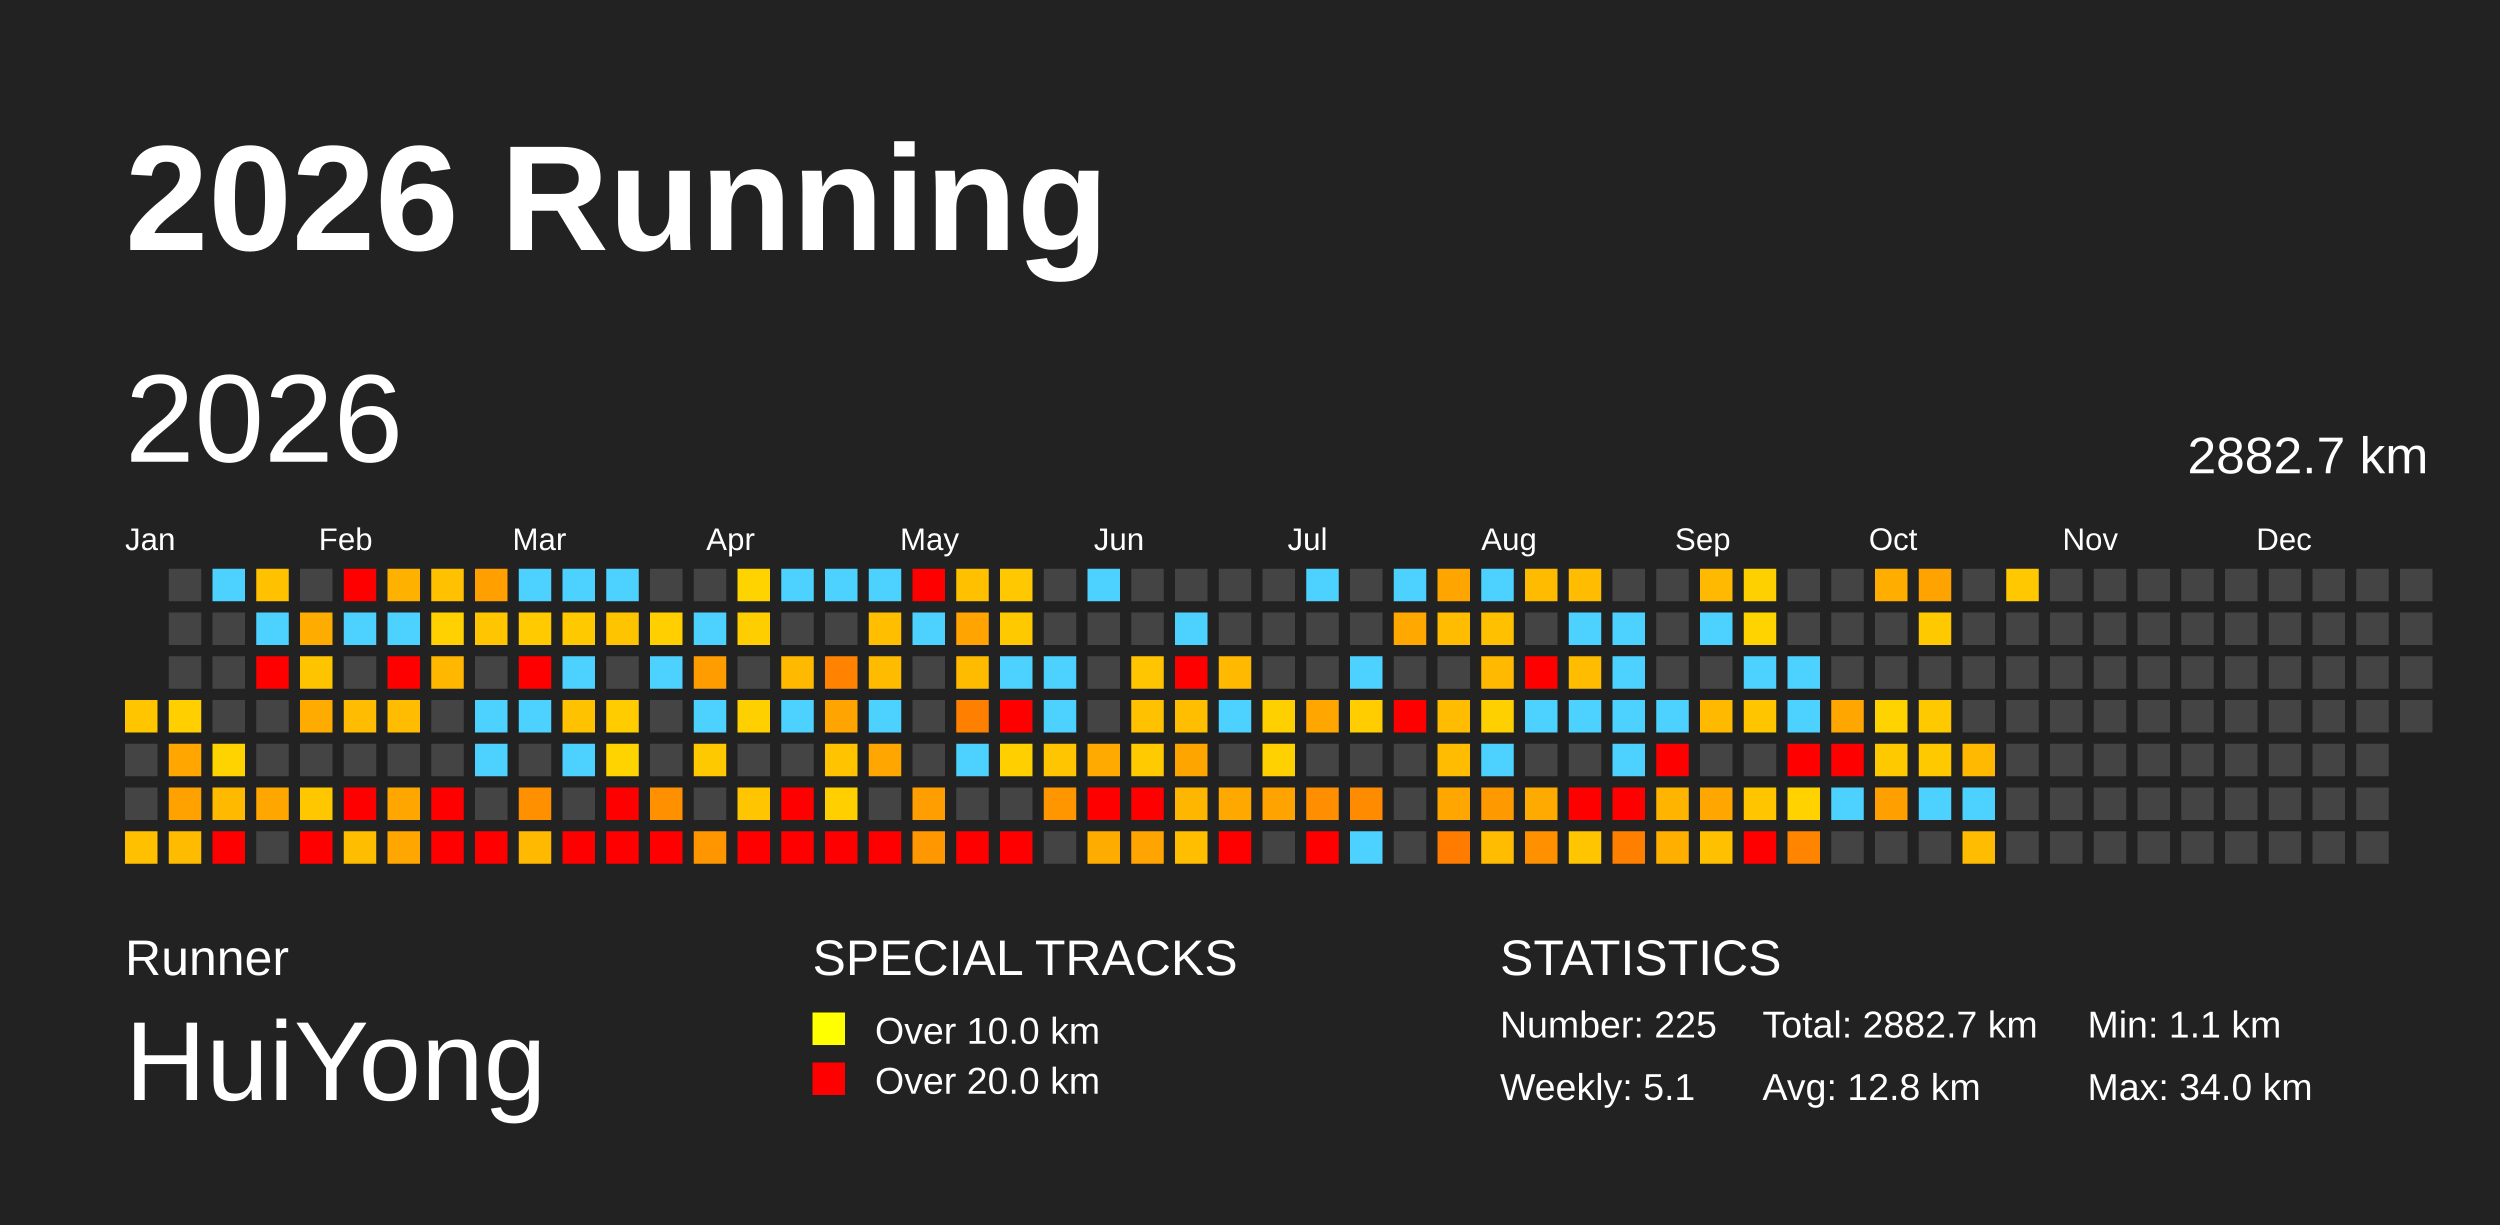
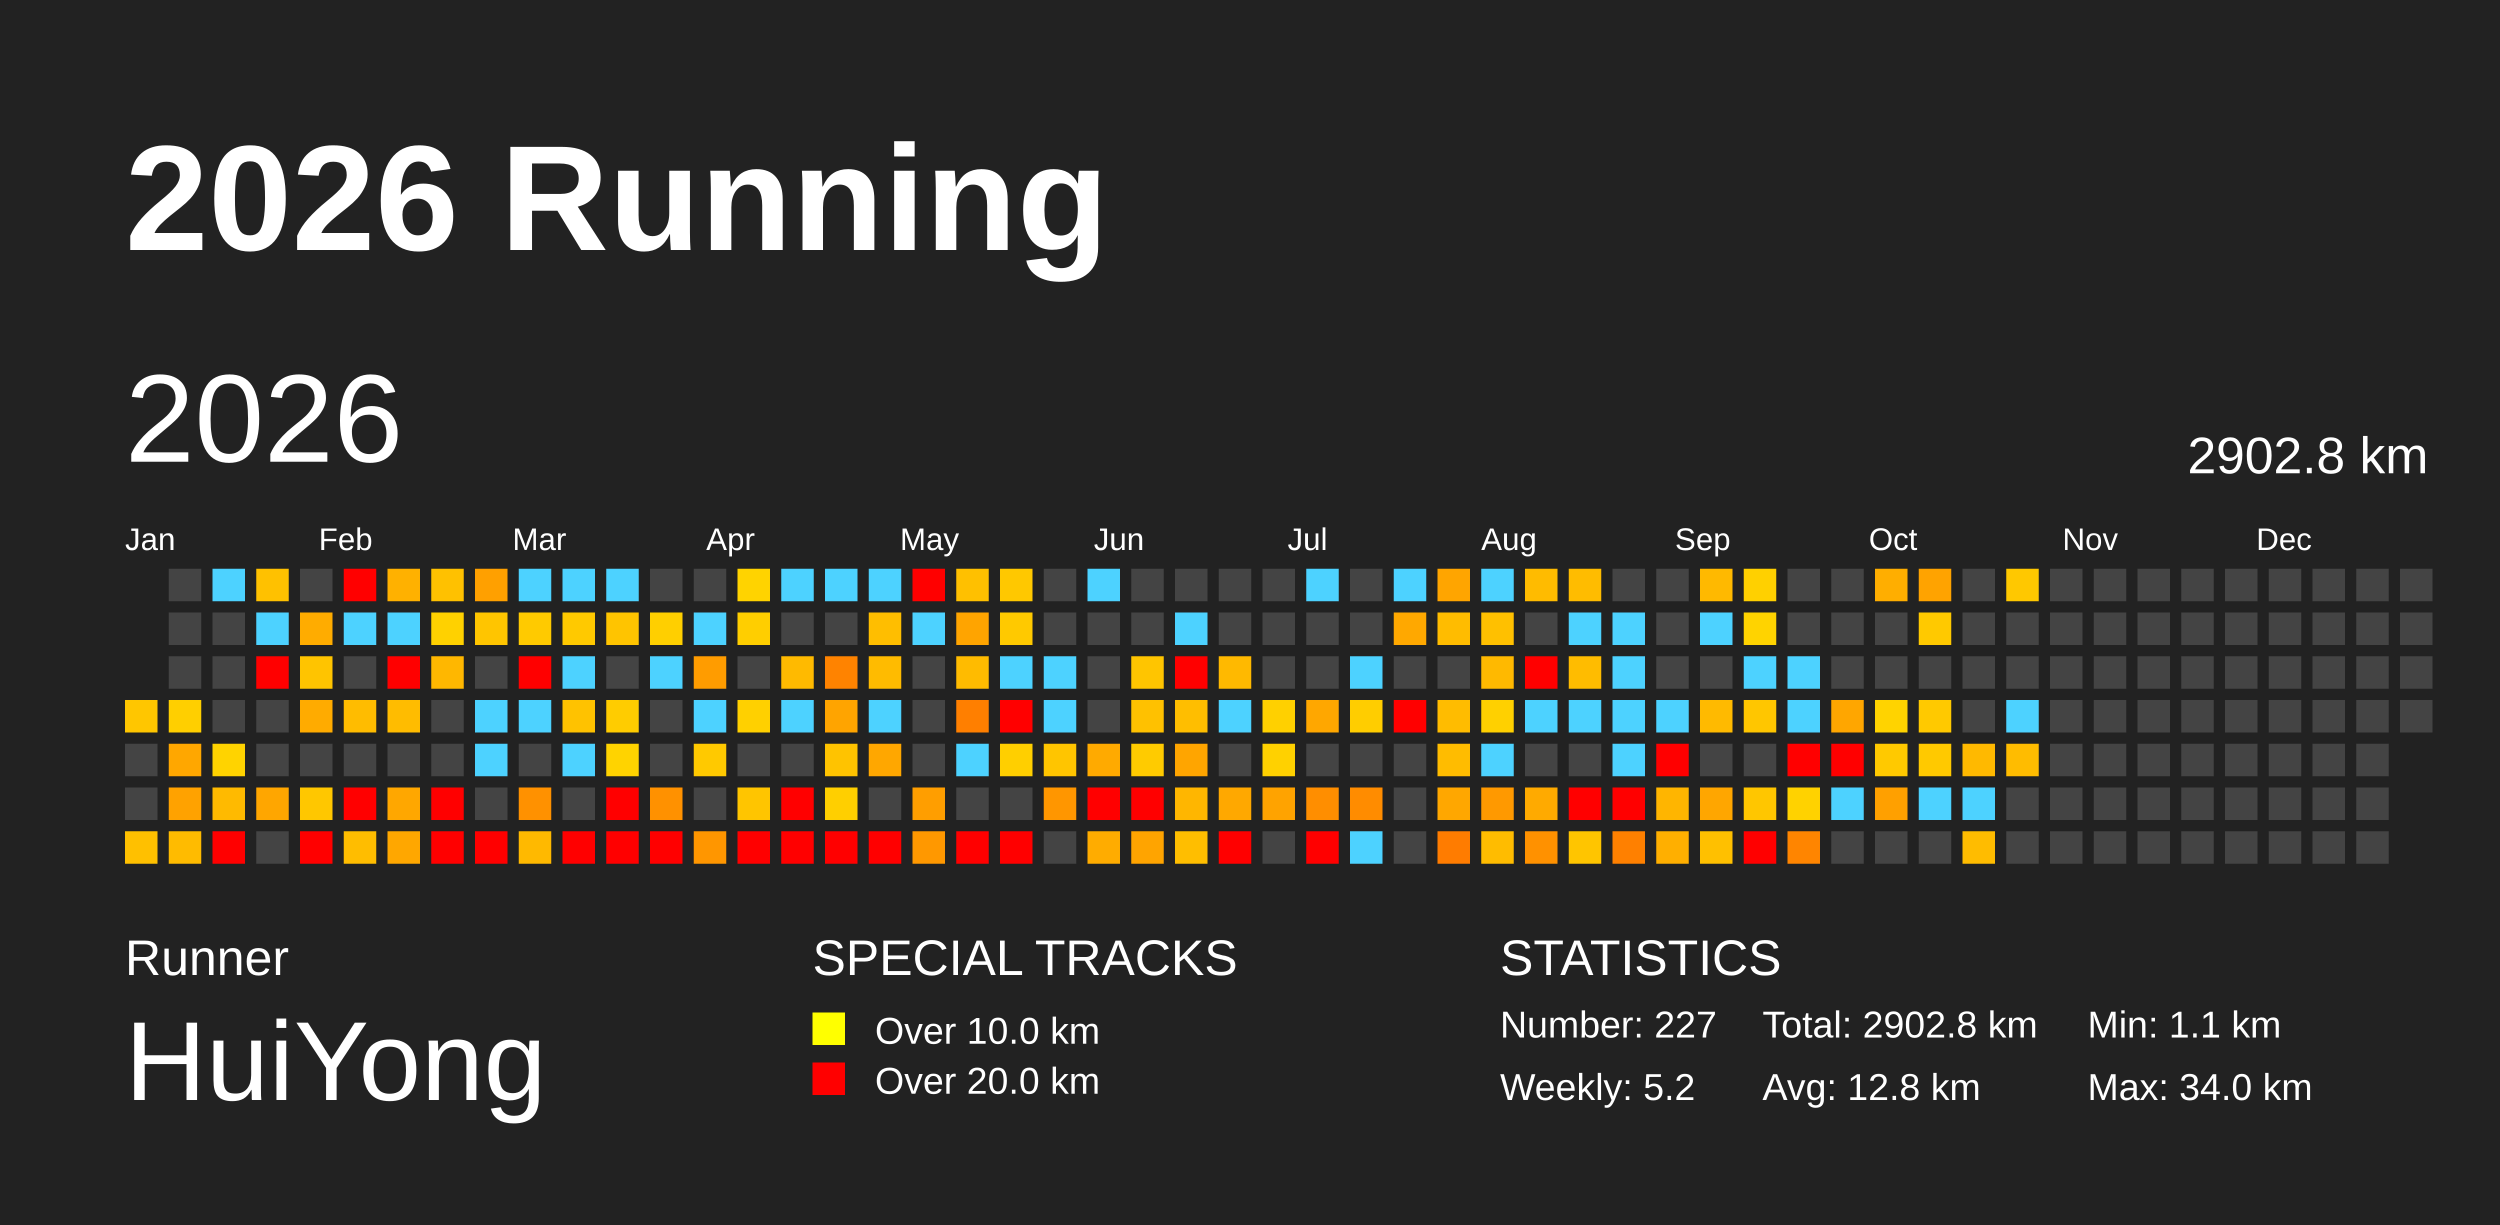
<svg xmlns="http://www.w3.org/2000/svg" baseProfile="full" height="98mm" version="1.1" viewBox="0,0,200,98" width="200mm">
  <defs />
  <rect fill="#222222" height="98" width="200" x="0" y="0" />
  <text fill="#FFFFFF" style="font-size:12px; font-family:Arial; font-weight:bold;" x="10" y="20">2026 Running</text>
  <text fill="#FFFFFF" style="font-size:4px; font-family:Arial" x="10" y="78">Runner</text>
  <text fill="#FFFFFF" style="font-size:9px; font-family:Arial" x="10" y="88">HuiYong</text>
  <text fill="#FFFFFF" style="font-size:4px; font-family:Arial" x="65" y="78">SPECIAL TRACKS</text>
  <rect fill="yellow" height="2.6" width="2.6" x="65" y="81" />
  <text fill="#FFFFFF" style="font-size:3px; font-family:Arial" x="70" y="83.5">Over 10.0 km</text>
  <rect fill="red" height="2.6" width="2.6" x="65" y="85" />
  <text fill="#FFFFFF" style="font-size:3px; font-family:Arial" x="70" y="87.5">Over 20.0 km</text>
  <text fill="#FFFFFF" style="font-size:4px; font-family:Arial" x="120" y="78">STATISTICS</text>
-   <text fill="#FFFFFF" style="font-size:3px; font-family:Arial" x="120" y="83">Number: 225</text>
-   <text fill="#FFFFFF" style="font-size:3px; font-family:Arial" x="120" y="88">Weekly: 5.1</text>
-   <text fill="#FFFFFF" style="font-size:3px; font-family:Arial" x="141" y="83">Total: 2882.7 km</text>
+   <text fill="#FFFFFF" style="font-size:3px; font-family:Arial" x="120" y="83">Number: 227</text>
+   <text fill="#FFFFFF" style="font-size:3px; font-family:Arial" x="120" y="88">Weekly: 5.2</text>
+   <text fill="#FFFFFF" style="font-size:3px; font-family:Arial" x="141" y="83">Total: 2902.8 km</text>
  <text fill="#FFFFFF" style="font-size:3px; font-family:Arial" x="141" y="88">Avg: 12.8 km</text>
  <text fill="#FFFFFF" style="font-size:3px; font-family:Arial" x="167" y="83">Min: 1.1 km</text>
  <text fill="#FFFFFF" style="font-size:3px; font-family:Arial" x="167" y="88">Max: 34.0 km</text>
  <text dominant-baseline="hanging" fill="#FFFFFF" style="font-size:10.0px; font-family:Arial;" x="10" y="30">2026</text>
-   <text dominant-baseline="hanging" fill="#FFFFFF" style="font-size:4.125px; font-family:Arial;" x="175" y="35">2882.7 km</text>
+   <text dominant-baseline="hanging" fill="#FFFFFF" style="font-size:4.125px; font-family:Arial;" x="175" y="35">2902.8 km</text>
  <text fill="#FFFFFF" style="font-size:2.5px; font-family:Arial" x="10.0" y="44">Jan</text>
  <text fill="#FFFFFF" style="font-size:2.5px; font-family:Arial" x="25.5" y="44">Feb</text>
  <text fill="#FFFFFF" style="font-size:2.5px; font-family:Arial" x="41.0" y="44">Mar</text>
  <text fill="#FFFFFF" style="font-size:2.5px; font-family:Arial" x="56.5" y="44">Apr</text>
  <text fill="#FFFFFF" style="font-size:2.5px; font-family:Arial" x="72.0" y="44">May</text>
  <text fill="#FFFFFF" style="font-size:2.5px; font-family:Arial" x="87.5" y="44">Jun</text>
  <text fill="#FFFFFF" style="font-size:2.5px; font-family:Arial" x="103.0" y="44">Jul</text>
  <text fill="#FFFFFF" style="font-size:2.5px; font-family:Arial" x="118.5" y="44">Aug</text>
  <text fill="#FFFFFF" style="font-size:2.5px; font-family:Arial" x="134.0" y="44">Sep</text>
  <text fill="#FFFFFF" style="font-size:2.5px; font-family:Arial" x="149.5" y="44">Oct</text>
  <text fill="#FFFFFF" style="font-size:2.5px; font-family:Arial" x="165.0" y="44">Nov</text>
  <text fill="#FFFFFF" style="font-size:2.5px; font-family:Arial" x="180.5" y="44">Dec</text>
  <rect fill="#ffc600" height="2.6" width="2.6" x="10.0" y="56.0" />
  <rect fill="#444444" height="2.6" width="2.6" x="10.0" y="59.5" />
  <rect fill="#444444" height="2.6" width="2.6" x="10.0" y="63.0" />
  <rect fill="#ffc000" height="2.6" width="2.6" x="10.0" y="66.5" />
  <rect fill="#444444" height="2.6" width="2.6" x="13.5" y="45.5" />
  <rect fill="#444444" height="2.6" width="2.6" x="13.5" y="49.0" />
  <rect fill="#444444" height="2.6" width="2.6" x="13.5" y="52.5" />
  <rect fill="#ffcf00" height="2.6" width="2.6" x="13.5" y="56.0" />
  <rect fill="#ffa700" height="2.6" width="2.6" x="13.5" y="59.5" />
  <rect fill="#ffa200" height="2.6" width="2.6" x="13.5" y="63.0" />
  <rect fill="#ffbb00" height="2.6" width="2.6" x="13.5" y="66.5" />
  <rect fill="#4dd2ff" height="2.6" width="2.6" x="17.0" y="45.5" />
  <rect fill="#444444" height="2.6" width="2.6" x="17.0" y="49.0" />
  <rect fill="#444444" height="2.6" width="2.6" x="17.0" y="52.5" />
  <rect fill="#444444" height="2.6" width="2.6" x="17.0" y="56.0" />
  <rect fill="#ffd300" height="2.6" width="2.6" x="17.0" y="59.5" />
  <rect fill="#ffba00" height="2.6" width="2.6" x="17.0" y="63.0" />
  <rect fill="red" height="2.6" width="2.6" x="17.0" y="66.5" />
  <rect fill="#ffc100" height="2.6" width="2.6" x="20.5" y="45.5" />
  <rect fill="#4dd2ff" height="2.6" width="2.6" x="20.5" y="49.0" />
  <rect fill="red" height="2.6" width="2.6" x="20.5" y="52.5" />
  <rect fill="#444444" height="2.6" width="2.6" x="20.5" y="56.0" />
  <rect fill="#444444" height="2.6" width="2.6" x="20.5" y="59.5" />
  <rect fill="#ffa600" height="2.6" width="2.6" x="20.5" y="63.0" />
  <rect fill="#444444" height="2.6" width="2.6" x="20.5" y="66.5" />
  <rect fill="#444444" height="2.6" width="2.6" x="24.0" y="45.5" />
  <rect fill="#ffac00" height="2.6" width="2.6" x="24.0" y="49.0" />
  <rect fill="#ffc400" height="2.6" width="2.6" x="24.0" y="52.5" />
  <rect fill="#ffab00" height="2.6" width="2.6" x="24.0" y="56.0" />
  <rect fill="#444444" height="2.6" width="2.6" x="24.0" y="59.5" />
  <rect fill="#ffc700" height="2.6" width="2.6" x="24.0" y="63.0" />
  <rect fill="red" height="2.6" width="2.6" x="24.0" y="66.5" />
  <rect fill="red" height="2.6" width="2.6" x="27.5" y="45.5" />
  <rect fill="#4dd2ff" height="2.6" width="2.6" x="27.5" y="49.0" />
  <rect fill="#444444" height="2.6" width="2.6" x="27.5" y="52.5" />
  <rect fill="#ffbc00" height="2.6" width="2.6" x="27.5" y="56.0" />
  <rect fill="#444444" height="2.6" width="2.6" x="27.5" y="59.5" />
  <rect fill="red" height="2.6" width="2.6" x="27.5" y="63.0" />
  <rect fill="#ffbd00" height="2.6" width="2.6" x="27.5" y="66.5" />
  <rect fill="#ffb100" height="2.6" width="2.6" x="31.0" y="45.5" />
  <rect fill="#4dd2ff" height="2.6" width="2.6" x="31.0" y="49.0" />
  <rect fill="red" height="2.6" width="2.6" x="31.0" y="52.5" />
  <rect fill="#ffbc00" height="2.6" width="2.6" x="31.0" y="56.0" />
  <rect fill="#444444" height="2.6" width="2.6" x="31.0" y="59.5" />
  <rect fill="#ffa700" height="2.6" width="2.6" x="31.0" y="63.0" />
  <rect fill="#ffa700" height="2.6" width="2.6" x="31.0" y="66.5" />
  <rect fill="#ffc100" height="2.6" width="2.6" x="34.5" y="45.5" />
  <rect fill="#ffd100" height="2.6" width="2.6" x="34.5" y="49.0" />
  <rect fill="#ffb700" height="2.6" width="2.6" x="34.5" y="52.5" />
  <rect fill="#444444" height="2.6" width="2.6" x="34.5" y="56.0" />
  <rect fill="#444444" height="2.6" width="2.6" x="34.5" y="59.5" />
  <rect fill="red" height="2.6" width="2.6" x="34.5" y="63.0" />
  <rect fill="red" height="2.6" width="2.6" x="34.5" y="66.5" />
  <rect fill="#ffa000" height="2.6" width="2.6" x="38.0" y="45.5" />
  <rect fill="#ffc500" height="2.6" width="2.6" x="38.0" y="49.0" />
  <rect fill="#444444" height="2.6" width="2.6" x="38.0" y="52.5" />
  <rect fill="#4dd2ff" height="2.6" width="2.6" x="38.0" y="56.0" />
  <rect fill="#4dd2ff" height="2.6" width="2.6" x="38.0" y="59.5" />
  <rect fill="#444444" height="2.6" width="2.6" x="38.0" y="63.0" />
  <rect fill="red" height="2.6" width="2.6" x="38.0" y="66.5" />
  <rect fill="#4dd2ff" height="2.6" width="2.6" x="41.5" y="45.5" />
  <rect fill="#ffca00" height="2.6" width="2.6" x="41.5" y="49.0" />
  <rect fill="red" height="2.6" width="2.6" x="41.5" y="52.5" />
  <rect fill="#4dd2ff" height="2.6" width="2.6" x="41.5" y="56.0" />
  <rect fill="#444444" height="2.6" width="2.6" x="41.5" y="59.5" />
  <rect fill="#ff9100" height="2.6" width="2.6" x="41.5" y="63.0" />
  <rect fill="#ffb900" height="2.6" width="2.6" x="41.5" y="66.5" />
  <rect fill="#4dd2ff" height="2.6" width="2.6" x="45.0" y="45.5" />
  <rect fill="#ffc900" height="2.6" width="2.6" x="45.0" y="49.0" />
  <rect fill="#4dd2ff" height="2.6" width="2.6" x="45.0" y="52.5" />
  <rect fill="#ffc200" height="2.6" width="2.6" x="45.0" y="56.0" />
  <rect fill="#4dd2ff" height="2.6" width="2.6" x="45.0" y="59.5" />
  <rect fill="#444444" height="2.6" width="2.6" x="45.0" y="63.0" />
  <rect fill="red" height="2.6" width="2.6" x="45.0" y="66.5" />
  <rect fill="#4dd2ff" height="2.6" width="2.6" x="48.5" y="45.5" />
  <rect fill="#ffc400" height="2.6" width="2.6" x="48.5" y="49.0" />
  <rect fill="#444444" height="2.6" width="2.6" x="48.5" y="52.5" />
  <rect fill="#ffcc00" height="2.6" width="2.6" x="48.5" y="56.0" />
  <rect fill="#ffd300" height="2.6" width="2.6" x="48.5" y="59.5" />
  <rect fill="red" height="2.6" width="2.6" x="48.5" y="63.0" />
  <rect fill="red" height="2.6" width="2.6" x="48.5" y="66.5" />
  <rect fill="#444444" height="2.6" width="2.6" x="52.0" y="45.5" />
  <rect fill="#ffcf00" height="2.6" width="2.6" x="52.0" y="49.0" />
  <rect fill="#4dd2ff" height="2.6" width="2.6" x="52.0" y="52.5" />
  <rect fill="#444444" height="2.6" width="2.6" x="52.0" y="56.0" />
  <rect fill="#444444" height="2.6" width="2.6" x="52.0" y="59.5" />
  <rect fill="#ff9100" height="2.6" width="2.6" x="52.0" y="63.0" />
  <rect fill="red" height="2.6" width="2.6" x="52.0" y="66.5" />
  <rect fill="#444444" height="2.6" width="2.6" x="55.5" y="45.5" />
  <rect fill="#4dd2ff" height="2.6" width="2.6" x="55.5" y="49.0" />
  <rect fill="#ff9c00" height="2.6" width="2.6" x="55.5" y="52.5" />
  <rect fill="#4dd2ff" height="2.6" width="2.6" x="55.5" y="56.0" />
  <rect fill="#ffc900" height="2.6" width="2.6" x="55.5" y="59.5" />
  <rect fill="#444444" height="2.6" width="2.6" x="55.5" y="63.0" />
  <rect fill="#ff9600" height="2.6" width="2.6" x="55.5" y="66.5" />
  <rect fill="#ffd300" height="2.6" width="2.6" x="59.0" y="45.5" />
  <rect fill="#ffce00" height="2.6" width="2.6" x="59.0" y="49.0" />
  <rect fill="#444444" height="2.6" width="2.6" x="59.0" y="52.5" />
  <rect fill="#ffd000" height="2.6" width="2.6" x="59.0" y="56.0" />
  <rect fill="#444444" height="2.6" width="2.6" x="59.0" y="59.5" />
  <rect fill="#ffc500" height="2.6" width="2.6" x="59.0" y="63.0" />
  <rect fill="red" height="2.6" width="2.6" x="59.0" y="66.5" />
  <rect fill="#4dd2ff" height="2.6" width="2.6" x="62.5" y="45.5" />
  <rect fill="#444444" height="2.6" width="2.6" x="62.5" y="49.0" />
  <rect fill="#ffba00" height="2.6" width="2.6" x="62.5" y="52.5" />
  <rect fill="#4dd2ff" height="2.6" width="2.6" x="62.5" y="56.0" />
  <rect fill="#444444" height="2.6" width="2.6" x="62.5" y="59.5" />
  <rect fill="red" height="2.6" width="2.6" x="62.5" y="63.0" />
  <rect fill="red" height="2.6" width="2.6" x="62.5" y="66.5" />
  <rect fill="#4dd2ff" height="2.6" width="2.6" x="66.0" y="45.5" />
  <rect fill="#444444" height="2.6" width="2.6" x="66.0" y="49.0" />
  <rect fill="#ff8300" height="2.6" width="2.6" x="66.0" y="52.5" />
  <rect fill="#ffa400" height="2.6" width="2.6" x="66.0" y="56.0" />
  <rect fill="#ffc300" height="2.6" width="2.6" x="66.0" y="59.5" />
  <rect fill="#ffcf00" height="2.6" width="2.6" x="66.0" y="63.0" />
  <rect fill="red" height="2.6" width="2.6" x="66.0" y="66.5" />
  <rect fill="#4dd2ff" height="2.6" width="2.6" x="69.5" y="45.5" />
  <rect fill="#ffbe00" height="2.6" width="2.6" x="69.5" y="49.0" />
  <rect fill="#ffbb00" height="2.6" width="2.6" x="69.5" y="52.5" />
  <rect fill="#4dd2ff" height="2.6" width="2.6" x="69.5" y="56.0" />
  <rect fill="#ffa700" height="2.6" width="2.6" x="69.5" y="59.5" />
  <rect fill="#444444" height="2.6" width="2.6" x="69.5" y="63.0" />
  <rect fill="red" height="2.6" width="2.6" x="69.5" y="66.5" />
  <rect fill="red" height="2.6" width="2.6" x="73.0" y="45.5" />
  <rect fill="#4dd2ff" height="2.6" width="2.6" x="73.0" y="49.0" />
  <rect fill="#444444" height="2.6" width="2.6" x="73.0" y="52.5" />
  <rect fill="#444444" height="2.6" width="2.6" x="73.0" y="56.0" />
  <rect fill="#444444" height="2.6" width="2.6" x="73.0" y="59.5" />
  <rect fill="#ff9e00" height="2.6" width="2.6" x="73.0" y="63.0" />
  <rect fill="#ff9800" height="2.6" width="2.6" x="73.0" y="66.5" />
  <rect fill="#ffc000" height="2.6" width="2.6" x="76.5" y="45.5" />
  <rect fill="#ffa400" height="2.6" width="2.6" x="76.5" y="49.0" />
  <rect fill="#ffbb00" height="2.6" width="2.6" x="76.5" y="52.5" />
  <rect fill="#ff7f00" height="2.6" width="2.6" x="76.5" y="56.0" />
  <rect fill="#4dd2ff" height="2.6" width="2.6" x="76.5" y="59.5" />
  <rect fill="#444444" height="2.6" width="2.6" x="76.5" y="63.0" />
  <rect fill="red" height="2.6" width="2.6" x="76.5" y="66.5" />
  <rect fill="#ffc800" height="2.6" width="2.6" x="80.0" y="45.5" />
  <rect fill="#ffc900" height="2.6" width="2.6" x="80.0" y="49.0" />
  <rect fill="#4dd2ff" height="2.6" width="2.6" x="80.0" y="52.5" />
  <rect fill="red" height="2.6" width="2.6" x="80.0" y="56.0" />
  <rect fill="#ffcf00" height="2.6" width="2.6" x="80.0" y="59.5" />
  <rect fill="#444444" height="2.6" width="2.6" x="80.0" y="63.0" />
  <rect fill="red" height="2.6" width="2.6" x="80.0" y="66.5" />
  <rect fill="#444444" height="2.6" width="2.6" x="83.5" y="45.5" />
  <rect fill="#444444" height="2.6" width="2.6" x="83.5" y="49.0" />
  <rect fill="#4dd2ff" height="2.6" width="2.6" x="83.5" y="52.5" />
  <rect fill="#4dd2ff" height="2.6" width="2.6" x="83.5" y="56.0" />
  <rect fill="#ffc500" height="2.6" width="2.6" x="83.5" y="59.5" />
  <rect fill="#ff9600" height="2.6" width="2.6" x="83.5" y="63.0" />
  <rect fill="#444444" height="2.6" width="2.6" x="83.5" y="66.5" />
  <rect fill="#4dd2ff" height="2.6" width="2.6" x="87.0" y="45.5" />
  <rect fill="#444444" height="2.6" width="2.6" x="87.0" y="49.0" />
  <rect fill="#444444" height="2.6" width="2.6" x="87.0" y="52.5" />
  <rect fill="#444444" height="2.6" width="2.6" x="87.0" y="56.0" />
  <rect fill="#ffaa00" height="2.6" width="2.6" x="87.0" y="59.5" />
  <rect fill="red" height="2.6" width="2.6" x="87.0" y="63.0" />
  <rect fill="#ffac00" height="2.6" width="2.6" x="87.0" y="66.5" />
  <rect fill="#444444" height="2.6" width="2.6" x="90.5" y="45.5" />
  <rect fill="#444444" height="2.6" width="2.6" x="90.5" y="49.0" />
  <rect fill="#ffc500" height="2.6" width="2.6" x="90.5" y="52.5" />
  <rect fill="#ffc100" height="2.6" width="2.6" x="90.5" y="56.0" />
  <rect fill="#ffcb00" height="2.6" width="2.6" x="90.5" y="59.5" />
  <rect fill="red" height="2.6" width="2.6" x="90.5" y="63.0" />
  <rect fill="#ffa400" height="2.6" width="2.6" x="90.5" y="66.5" />
  <rect fill="#444444" height="2.6" width="2.6" x="94.0" y="45.5" />
  <rect fill="#4dd2ff" height="2.6" width="2.6" x="94.0" y="49.0" />
  <rect fill="red" height="2.6" width="2.6" x="94.0" y="52.5" />
  <rect fill="#ffbe00" height="2.6" width="2.6" x="94.0" y="56.0" />
  <rect fill="#ffa500" height="2.6" width="2.6" x="94.0" y="59.5" />
  <rect fill="#ffb600" height="2.6" width="2.6" x="94.0" y="63.0" />
  <rect fill="#ffbe00" height="2.6" width="2.6" x="94.0" y="66.5" />
  <rect fill="#444444" height="2.6" width="2.6" x="97.5" y="45.5" />
  <rect fill="#444444" height="2.6" width="2.6" x="97.5" y="49.0" />
  <rect fill="#ffb900" height="2.6" width="2.6" x="97.5" y="52.5" />
  <rect fill="#4dd2ff" height="2.6" width="2.6" x="97.5" y="56.0" />
  <rect fill="#444444" height="2.6" width="2.6" x="97.5" y="59.5" />
  <rect fill="#ffa800" height="2.6" width="2.6" x="97.5" y="63.0" />
  <rect fill="red" height="2.6" width="2.6" x="97.5" y="66.5" />
  <rect fill="#444444" height="2.6" width="2.6" x="101.0" y="45.5" />
  <rect fill="#444444" height="2.6" width="2.6" x="101.0" y="49.0" />
  <rect fill="#444444" height="2.6" width="2.6" x="101.0" y="52.5" />
  <rect fill="#ffd000" height="2.6" width="2.6" x="101.0" y="56.0" />
  <rect fill="#ffd100" height="2.6" width="2.6" x="101.0" y="59.5" />
  <rect fill="#ffa300" height="2.6" width="2.6" x="101.0" y="63.0" />
  <rect fill="#444444" height="2.6" width="2.6" x="101.0" y="66.5" />
  <rect fill="#4dd2ff" height="2.6" width="2.6" x="104.5" y="45.5" />
  <rect fill="#444444" height="2.6" width="2.6" x="104.5" y="49.0" />
  <rect fill="#444444" height="2.6" width="2.6" x="104.5" y="52.5" />
  <rect fill="#ffa700" height="2.6" width="2.6" x="104.5" y="56.0" />
  <rect fill="#444444" height="2.6" width="2.6" x="104.5" y="59.5" />
  <rect fill="#ff8e00" height="2.6" width="2.6" x="104.5" y="63.0" />
  <rect fill="red" height="2.6" width="2.6" x="104.5" y="66.5" />
  <rect fill="#444444" height="2.6" width="2.6" x="108.0" y="45.5" />
  <rect fill="#444444" height="2.6" width="2.6" x="108.0" y="49.0" />
  <rect fill="#4dd2ff" height="2.6" width="2.6" x="108.0" y="52.5" />
  <rect fill="#ffcd00" height="2.6" width="2.6" x="108.0" y="56.0" />
  <rect fill="#444444" height="2.6" width="2.6" x="108.0" y="59.5" />
  <rect fill="#ff8c00" height="2.6" width="2.6" x="108.0" y="63.0" />
  <rect fill="#4dd2ff" height="2.6" width="2.6" x="108.0" y="66.5" />
  <rect fill="#4dd2ff" height="2.6" width="2.6" x="111.5" y="45.5" />
  <rect fill="#ffa800" height="2.6" width="2.6" x="111.5" y="49.0" />
  <rect fill="#444444" height="2.6" width="2.6" x="111.5" y="52.5" />
  <rect fill="red" height="2.6" width="2.6" x="111.5" y="56.0" />
  <rect fill="#444444" height="2.6" width="2.6" x="111.5" y="59.5" />
  <rect fill="#444444" height="2.6" width="2.6" x="111.5" y="63.0" />
  <rect fill="#444444" height="2.6" width="2.6" x="111.5" y="66.5" />
  <rect fill="#ffa500" height="2.6" width="2.6" x="115.0" y="45.5" />
  <rect fill="#ffbc00" height="2.6" width="2.6" x="115.0" y="49.0" />
  <rect fill="#444444" height="2.6" width="2.6" x="115.0" y="52.5" />
  <rect fill="#ffbc00" height="2.6" width="2.6" x="115.0" y="56.0" />
  <rect fill="#ffbc00" height="2.6" width="2.6" x="115.0" y="59.5" />
  <rect fill="#ffa700" height="2.6" width="2.6" x="115.0" y="63.0" />
  <rect fill="#ff7c00" height="2.6" width="2.6" x="115.0" y="66.5" />
  <rect fill="#4dd2ff" height="2.6" width="2.6" x="118.5" y="45.5" />
  <rect fill="#ffc000" height="2.6" width="2.6" x="118.5" y="49.0" />
  <rect fill="#ffb900" height="2.6" width="2.6" x="118.5" y="52.5" />
  <rect fill="#ffd000" height="2.6" width="2.6" x="118.5" y="56.0" />
  <rect fill="#4dd2ff" height="2.6" width="2.6" x="118.5" y="59.5" />
  <rect fill="#ff9900" height="2.6" width="2.6" x="118.5" y="63.0" />
  <rect fill="#ffbc00" height="2.6" width="2.6" x="118.5" y="66.5" />
  <rect fill="#ffbb00" height="2.6" width="2.6" x="122.0" y="45.5" />
  <rect fill="#444444" height="2.6" width="2.6" x="122.0" y="49.0" />
  <rect fill="red" height="2.6" width="2.6" x="122.0" y="52.5" />
  <rect fill="#4dd2ff" height="2.6" width="2.6" x="122.0" y="56.0" />
  <rect fill="#444444" height="2.6" width="2.6" x="122.0" y="59.5" />
  <rect fill="#ffaa00" height="2.6" width="2.6" x="122.0" y="63.0" />
  <rect fill="#ff9100" height="2.6" width="2.6" x="122.0" y="66.5" />
  <rect fill="#ffbc00" height="2.6" width="2.6" x="125.5" y="45.5" />
  <rect fill="#4dd2ff" height="2.6" width="2.6" x="125.5" y="49.0" />
  <rect fill="#ffbc00" height="2.6" width="2.6" x="125.5" y="52.5" />
  <rect fill="#4dd2ff" height="2.6" width="2.6" x="125.5" y="56.0" />
  <rect fill="#444444" height="2.6" width="2.6" x="125.5" y="59.5" />
  <rect fill="red" height="2.6" width="2.6" x="125.5" y="63.0" />
  <rect fill="#ffc500" height="2.6" width="2.6" x="125.5" y="66.5" />
  <rect fill="#444444" height="2.6" width="2.6" x="129.0" y="45.5" />
  <rect fill="#4dd2ff" height="2.6" width="2.6" x="129.0" y="49.0" />
  <rect fill="#4dd2ff" height="2.6" width="2.6" x="129.0" y="52.5" />
  <rect fill="#4dd2ff" height="2.6" width="2.6" x="129.0" y="56.0" />
  <rect fill="#4dd2ff" height="2.6" width="2.6" x="129.0" y="59.5" />
  <rect fill="red" height="2.6" width="2.6" x="129.0" y="63.0" />
  <rect fill="#ff8000" height="2.6" width="2.6" x="129.0" y="66.5" />
  <rect fill="#444444" height="2.6" width="2.6" x="132.5" y="45.5" />
  <rect fill="#444444" height="2.6" width="2.6" x="132.5" y="49.0" />
  <rect fill="#444444" height="2.6" width="2.6" x="132.5" y="52.5" />
  <rect fill="#4dd2ff" height="2.6" width="2.6" x="132.5" y="56.0" />
  <rect fill="red" height="2.6" width="2.6" x="132.5" y="59.5" />
  <rect fill="#ffb500" height="2.6" width="2.6" x="132.5" y="63.0" />
  <rect fill="#ffaf00" height="2.6" width="2.6" x="132.5" y="66.5" />
  <rect fill="#ffb900" height="2.6" width="2.6" x="136.0" y="45.5" />
  <rect fill="#4dd2ff" height="2.6" width="2.6" x="136.0" y="49.0" />
  <rect fill="#444444" height="2.6" width="2.6" x="136.0" y="52.5" />
  <rect fill="#ffba00" height="2.6" width="2.6" x="136.0" y="56.0" />
  <rect fill="#444444" height="2.6" width="2.6" x="136.0" y="59.5" />
  <rect fill="#ffa600" height="2.6" width="2.6" x="136.0" y="63.0" />
  <rect fill="#ffc000" height="2.6" width="2.6" x="136.0" y="66.5" />
  <rect fill="#ffd000" height="2.6" width="2.6" x="139.5" y="45.5" />
  <rect fill="#ffd300" height="2.6" width="2.6" x="139.5" y="49.0" />
  <rect fill="#4dd2ff" height="2.6" width="2.6" x="139.5" y="52.5" />
  <rect fill="#ffc600" height="2.6" width="2.6" x="139.5" y="56.0" />
  <rect fill="#444444" height="2.6" width="2.6" x="139.5" y="59.5" />
  <rect fill="#ffc600" height="2.6" width="2.6" x="139.5" y="63.0" />
  <rect fill="red" height="2.6" width="2.6" x="139.5" y="66.5" />
  <rect fill="#444444" height="2.6" width="2.6" x="143.0" y="45.5" />
  <rect fill="#444444" height="2.6" width="2.6" x="143.0" y="49.0" />
  <rect fill="#4dd2ff" height="2.6" width="2.6" x="143.0" y="52.5" />
  <rect fill="#4dd2ff" height="2.6" width="2.6" x="143.0" y="56.0" />
  <rect fill="red" height="2.6" width="2.6" x="143.0" y="59.5" />
  <rect fill="#ffd200" height="2.6" width="2.6" x="143.0" y="63.0" />
  <rect fill="#ff8500" height="2.6" width="2.6" x="143.0" y="66.5" />
  <rect fill="#444444" height="2.6" width="2.6" x="146.5" y="45.5" />
  <rect fill="#444444" height="2.6" width="2.6" x="146.5" y="49.0" />
  <rect fill="#444444" height="2.6" width="2.6" x="146.5" y="52.5" />
  <rect fill="#ffa600" height="2.6" width="2.6" x="146.5" y="56.0" />
  <rect fill="red" height="2.6" width="2.6" x="146.5" y="59.5" />
  <rect fill="#4dd2ff" height="2.6" width="2.6" x="146.5" y="63.0" />
  <rect fill="#444444" height="2.6" width="2.6" x="146.5" y="66.5" />
  <rect fill="#ffae00" height="2.6" width="2.6" x="150.0" y="45.5" />
  <rect fill="#444444" height="2.6" width="2.6" x="150.0" y="49.0" />
  <rect fill="#444444" height="2.6" width="2.6" x="150.0" y="52.5" />
  <rect fill="#ffd300" height="2.6" width="2.6" x="150.0" y="56.0" />
  <rect fill="#ffc900" height="2.6" width="2.6" x="150.0" y="59.5" />
  <rect fill="#ffa000" height="2.6" width="2.6" x="150.0" y="63.0" />
  <rect fill="#444444" height="2.6" width="2.6" x="150.0" y="66.5" />
  <rect fill="#ffa300" height="2.6" width="2.6" x="153.5" y="45.5" />
  <rect fill="#ffc900" height="2.6" width="2.6" x="153.5" y="49.0" />
  <rect fill="#444444" height="2.6" width="2.6" x="153.5" y="52.5" />
  <rect fill="#ffc900" height="2.6" width="2.6" x="153.5" y="56.0" />
  <rect fill="#ffc900" height="2.6" width="2.6" x="153.5" y="59.5" />
  <rect fill="#4dd2ff" height="2.6" width="2.6" x="153.5" y="63.0" />
  <rect fill="#444444" height="2.6" width="2.6" x="153.5" y="66.5" />
  <rect fill="#444444" height="2.6" width="2.6" x="157.0" y="45.5" />
  <rect fill="#444444" height="2.6" width="2.6" x="157.0" y="49.0" />
  <rect fill="#444444" height="2.6" width="2.6" x="157.0" y="52.5" />
  <rect fill="#444444" height="2.6" width="2.6" x="157.0" y="56.0" />
  <rect fill="#ffb900" height="2.6" width="2.6" x="157.0" y="59.5" />
  <rect fill="#4dd2ff" height="2.6" width="2.6" x="157.0" y="63.0" />
  <rect fill="#ffbc00" height="2.6" width="2.6" x="157.0" y="66.5" />
  <rect fill="#ffc800" height="2.6" width="2.6" x="160.5" y="45.5" />
  <rect fill="#444444" height="2.6" width="2.6" x="160.5" y="49.0" />
  <rect fill="#444444" height="2.6" width="2.6" x="160.5" y="52.5" />
-   <rect fill="#444444" height="2.6" width="2.6" x="160.5" y="56.0" />
-   <rect fill="#444444" height="2.6" width="2.6" x="160.5" y="59.5" />
+   <rect fill="#4dd2ff" height="2.6" width="2.6" x="160.5" y="56.0" />
+   <rect fill="#ffbc00" height="2.6" width="2.6" x="160.5" y="59.5" />
  <rect fill="#444444" height="2.6" width="2.6" x="160.5" y="63.0" />
  <rect fill="#444444" height="2.6" width="2.6" x="160.5" y="66.5" />
  <rect fill="#444444" height="2.6" width="2.6" x="164.0" y="45.5" />
  <rect fill="#444444" height="2.6" width="2.6" x="164.0" y="49.0" />
  <rect fill="#444444" height="2.6" width="2.6" x="164.0" y="52.5" />
  <rect fill="#444444" height="2.6" width="2.6" x="164.0" y="56.0" />
  <rect fill="#444444" height="2.6" width="2.6" x="164.0" y="59.5" />
  <rect fill="#444444" height="2.6" width="2.6" x="164.0" y="63.0" />
  <rect fill="#444444" height="2.6" width="2.6" x="164.0" y="66.5" />
  <rect fill="#444444" height="2.6" width="2.6" x="167.5" y="45.5" />
  <rect fill="#444444" height="2.6" width="2.6" x="167.5" y="49.0" />
  <rect fill="#444444" height="2.6" width="2.6" x="167.5" y="52.5" />
  <rect fill="#444444" height="2.6" width="2.6" x="167.5" y="56.0" />
  <rect fill="#444444" height="2.6" width="2.6" x="167.5" y="59.5" />
  <rect fill="#444444" height="2.6" width="2.6" x="167.5" y="63.0" />
  <rect fill="#444444" height="2.6" width="2.6" x="167.5" y="66.5" />
  <rect fill="#444444" height="2.6" width="2.6" x="171.0" y="45.5" />
  <rect fill="#444444" height="2.6" width="2.6" x="171.0" y="49.0" />
  <rect fill="#444444" height="2.6" width="2.6" x="171.0" y="52.5" />
  <rect fill="#444444" height="2.6" width="2.6" x="171.0" y="56.0" />
  <rect fill="#444444" height="2.6" width="2.6" x="171.0" y="59.5" />
  <rect fill="#444444" height="2.6" width="2.6" x="171.0" y="63.0" />
  <rect fill="#444444" height="2.6" width="2.6" x="171.0" y="66.5" />
  <rect fill="#444444" height="2.6" width="2.6" x="174.5" y="45.5" />
  <rect fill="#444444" height="2.6" width="2.6" x="174.5" y="49.0" />
  <rect fill="#444444" height="2.6" width="2.6" x="174.5" y="52.5" />
  <rect fill="#444444" height="2.6" width="2.6" x="174.5" y="56.0" />
  <rect fill="#444444" height="2.6" width="2.6" x="174.5" y="59.5" />
  <rect fill="#444444" height="2.6" width="2.6" x="174.5" y="63.0" />
  <rect fill="#444444" height="2.6" width="2.6" x="174.5" y="66.5" />
  <rect fill="#444444" height="2.6" width="2.6" x="178.0" y="45.5" />
  <rect fill="#444444" height="2.6" width="2.6" x="178.0" y="49.0" />
  <rect fill="#444444" height="2.6" width="2.6" x="178.0" y="52.5" />
  <rect fill="#444444" height="2.6" width="2.6" x="178.0" y="56.0" />
  <rect fill="#444444" height="2.6" width="2.6" x="178.0" y="59.5" />
  <rect fill="#444444" height="2.6" width="2.6" x="178.0" y="63.0" />
  <rect fill="#444444" height="2.6" width="2.6" x="178.0" y="66.5" />
  <rect fill="#444444" height="2.6" width="2.6" x="181.5" y="45.5" />
  <rect fill="#444444" height="2.6" width="2.6" x="181.5" y="49.0" />
  <rect fill="#444444" height="2.6" width="2.6" x="181.5" y="52.5" />
  <rect fill="#444444" height="2.6" width="2.6" x="181.5" y="56.0" />
  <rect fill="#444444" height="2.6" width="2.6" x="181.5" y="59.5" />
  <rect fill="#444444" height="2.6" width="2.6" x="181.5" y="63.0" />
  <rect fill="#444444" height="2.6" width="2.6" x="181.5" y="66.5" />
  <rect fill="#444444" height="2.6" width="2.6" x="185.0" y="45.5" />
  <rect fill="#444444" height="2.6" width="2.6" x="185.0" y="49.0" />
  <rect fill="#444444" height="2.6" width="2.6" x="185.0" y="52.5" />
  <rect fill="#444444" height="2.6" width="2.6" x="185.0" y="56.0" />
  <rect fill="#444444" height="2.6" width="2.6" x="185.0" y="59.5" />
  <rect fill="#444444" height="2.6" width="2.6" x="185.0" y="63.0" />
  <rect fill="#444444" height="2.6" width="2.6" x="185.0" y="66.5" />
  <rect fill="#444444" height="2.6" width="2.6" x="188.5" y="45.5" />
  <rect fill="#444444" height="2.6" width="2.6" x="188.5" y="49.0" />
  <rect fill="#444444" height="2.6" width="2.6" x="188.5" y="52.5" />
  <rect fill="#444444" height="2.6" width="2.6" x="188.5" y="56.0" />
  <rect fill="#444444" height="2.6" width="2.6" x="188.5" y="59.5" />
  <rect fill="#444444" height="2.6" width="2.6" x="188.5" y="63.0" />
  <rect fill="#444444" height="2.6" width="2.6" x="188.5" y="66.5" />
  <rect fill="#444444" height="2.6" width="2.6" x="192.0" y="45.5" />
  <rect fill="#444444" height="2.6" width="2.6" x="192.0" y="49.0" />
  <rect fill="#444444" height="2.6" width="2.6" x="192.0" y="52.5" />
  <rect fill="#444444" height="2.6" width="2.6" x="192.0" y="56.0" />
</svg>
